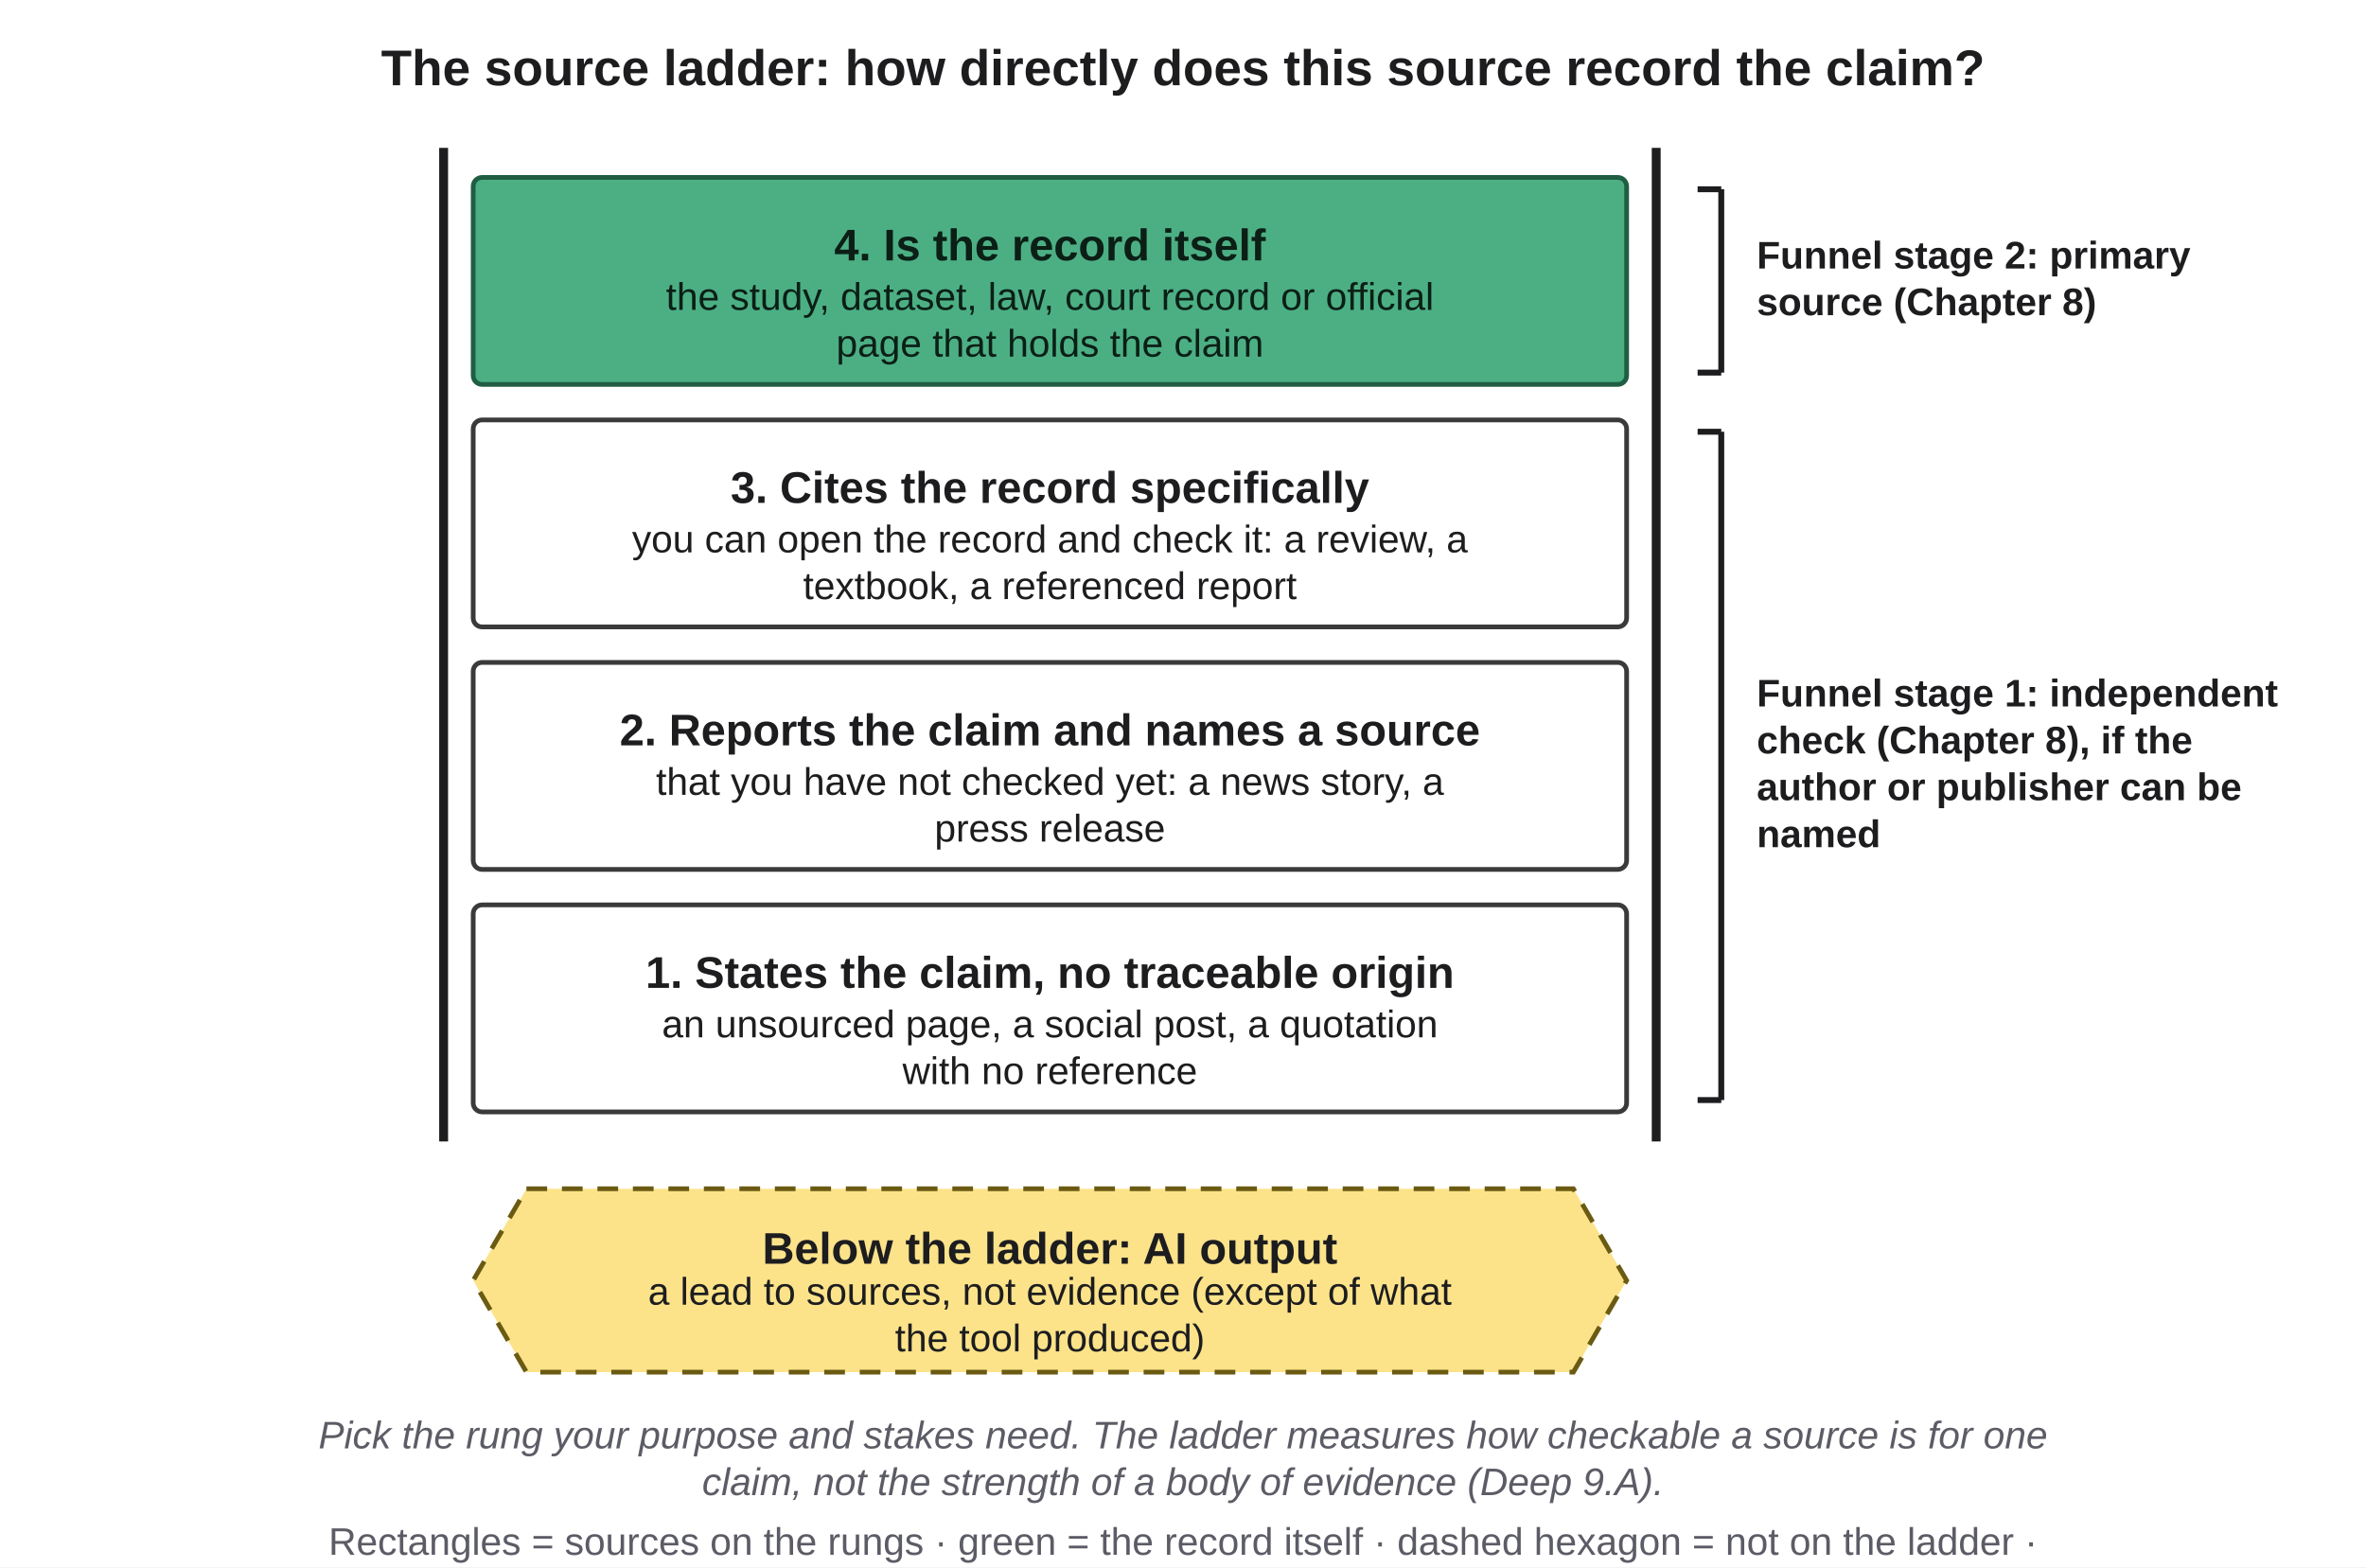
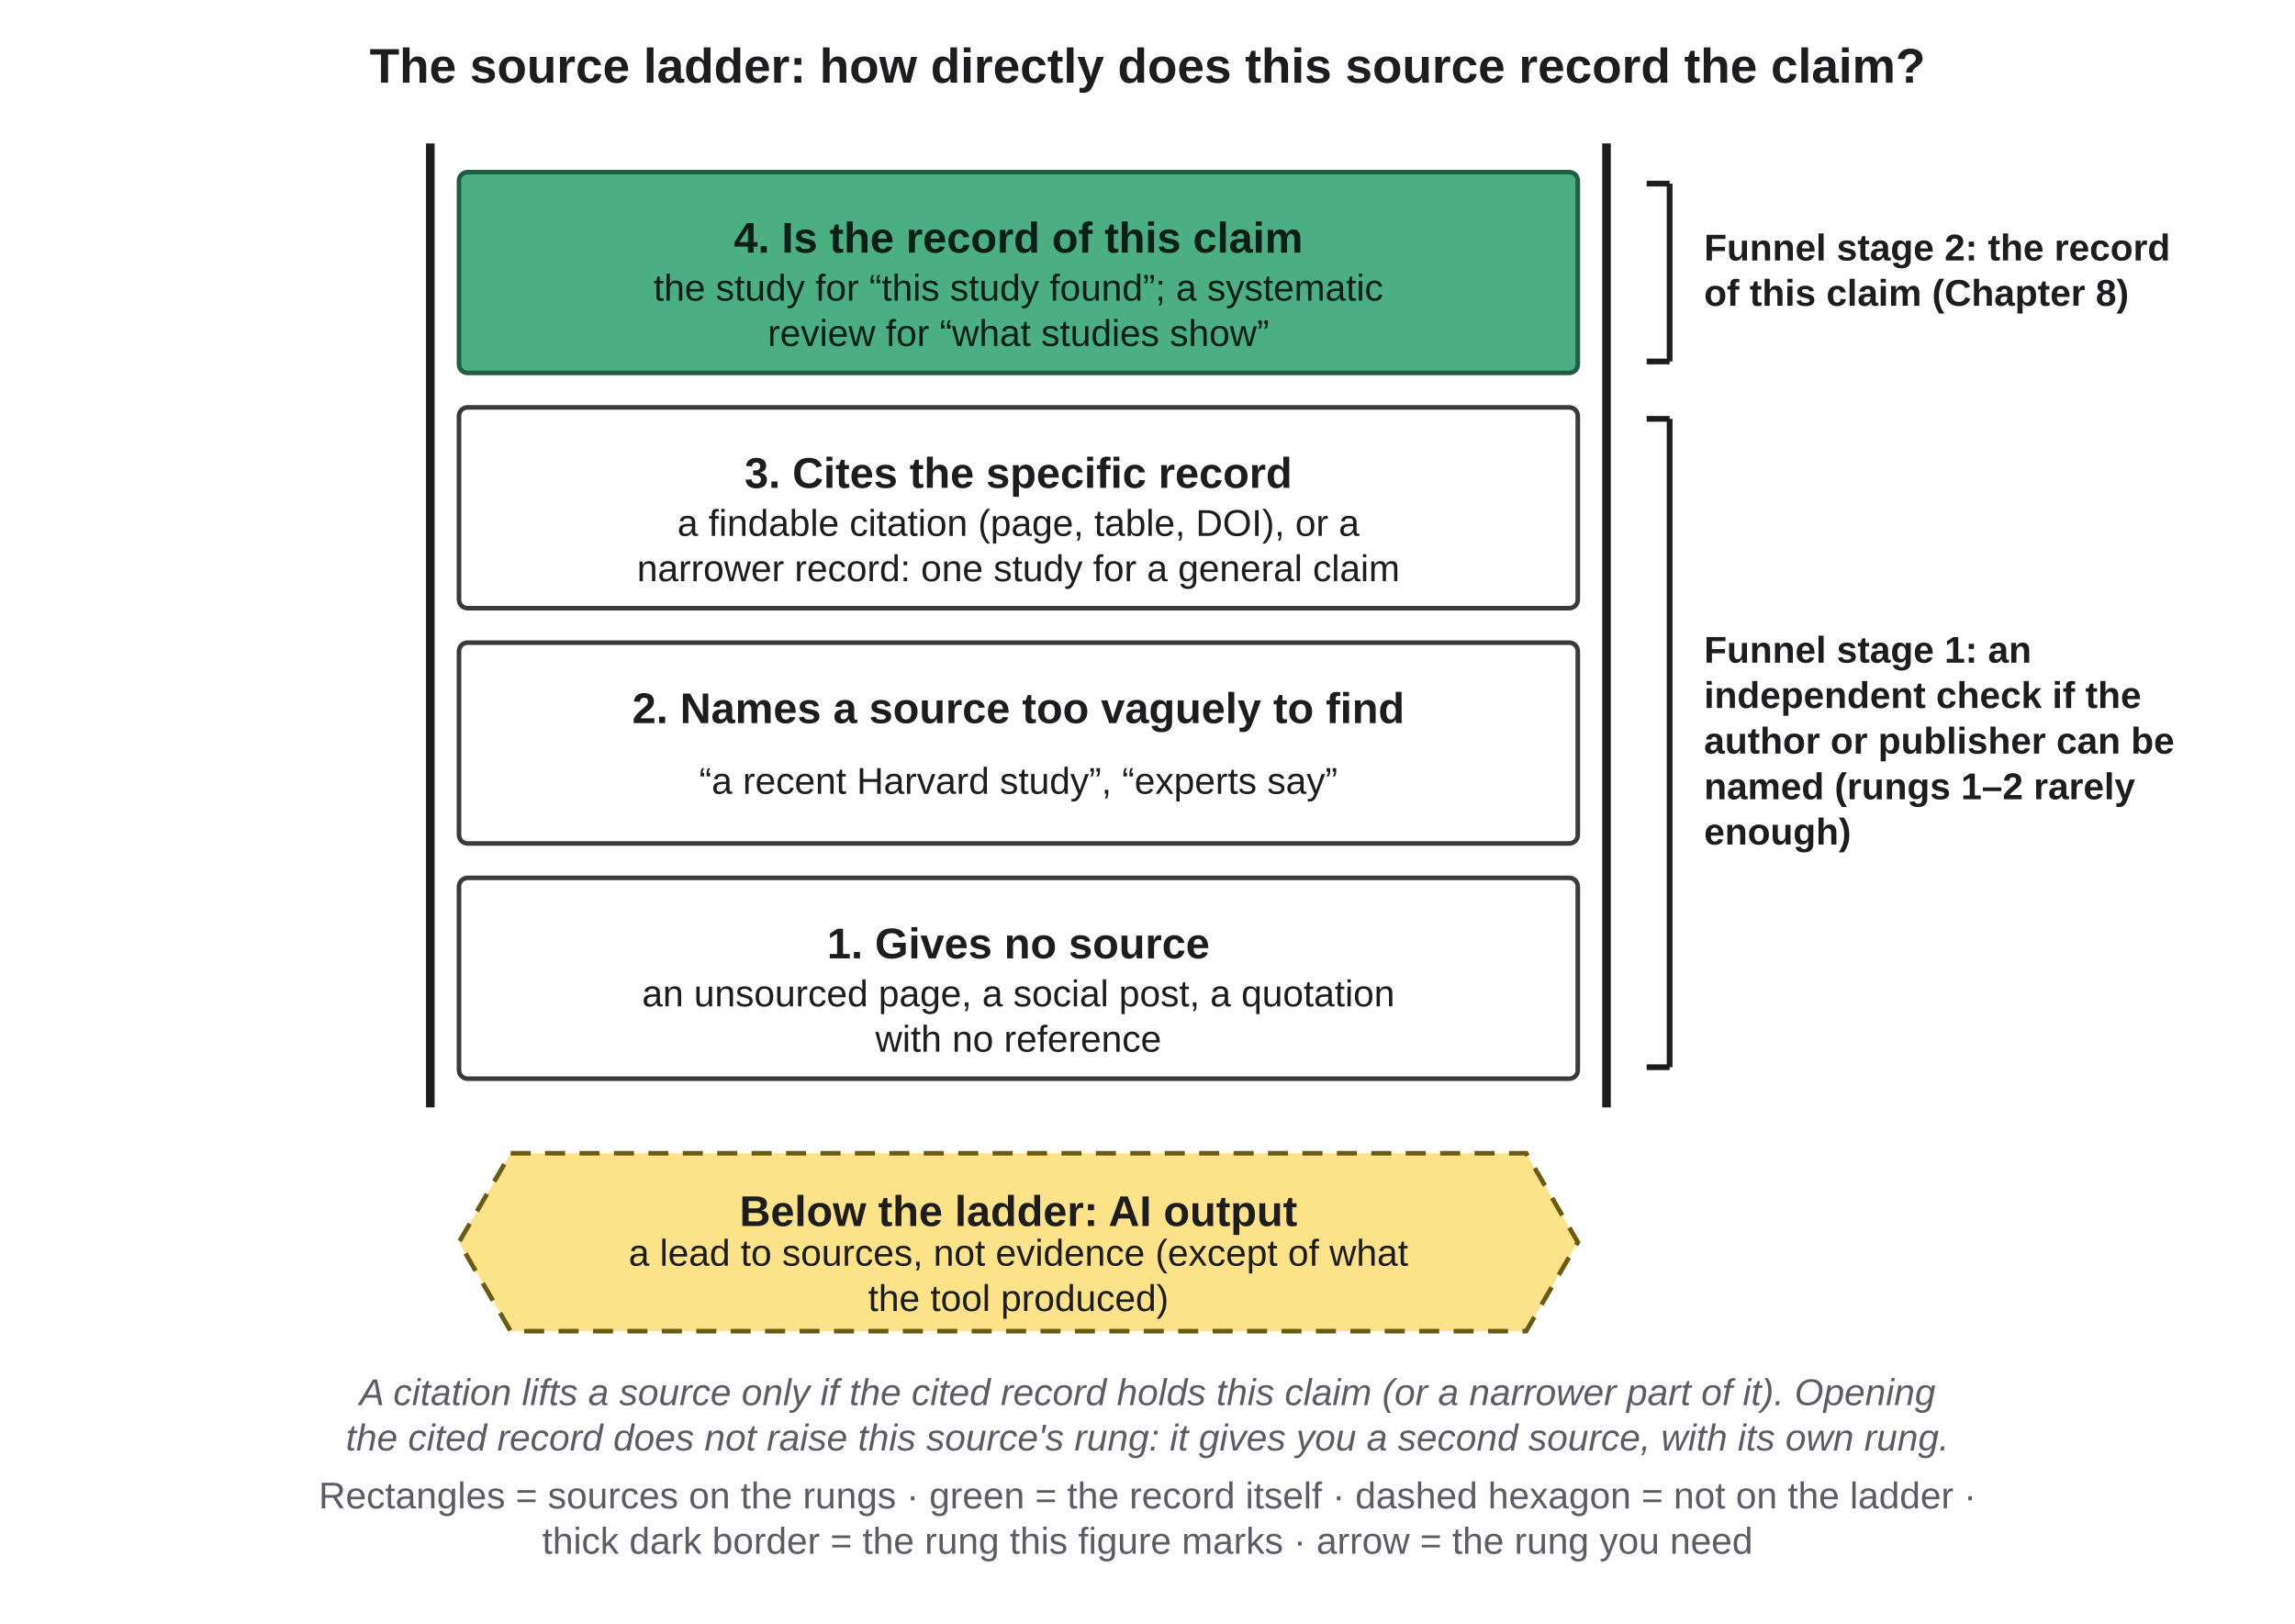
- <svg xmlns="http://www.w3.org/2000/svg" viewBox="0 0 800 530" width="800" height="530" role="img" font-family="'Source Sans 3', 'Source Sans Pro', 'Helvetica Neue', Arial, sans-serif">
+ <svg xmlns="http://www.w3.org/2000/svg" viewBox="0 0 800 566" width="800" height="566" role="img" font-family="'Source Sans 3', 'Source Sans Pro', 'Helvetica Neue', Arial, sans-serif">
  <defs>
    <marker id="arrow-color" viewBox="0 0 10 10" refX="9" refY="5" markerWidth="7" markerHeight="7" orient="auto-start-reverse">
      <path d="M0,0 L10,5 L0,10 z" fill="#1D1D1F" />
    </marker>
    <pattern id="hatch" patternUnits="userSpaceOnUse" width="8" height="8" patternTransform="rotate(45)">
      <rect width="8" height="8" fill="#FFFFFF" />
      <line x1="0" y1="0" x2="0" y2="8" stroke="#9A9A9A" stroke-width="1.3" />
    </pattern>
    <pattern id="dots" patternUnits="userSpaceOnUse" width="7" height="7">
      <rect width="7" height="7" fill="#FFFFFF" />
      <circle cx="3.5" cy="3.5" r="1.2" fill="#000" />
    </pattern>
  </defs>
-   <rect width="800" height="530" fill="#FFFFFF" />
+   <rect width="800" height="566" fill="#FFFFFF" />
  <text x="400.0" y="24.0" font-size="17" font-weight="700" text-anchor="middle" dominant-baseline="middle" fill="#1D1D1F" style="">The source ladder: how directly does this source record the claim?</text>
  <rect x="160" y="60" width="390" height="70" rx="3" fill="#4CAF84" stroke="#1F5E43" stroke-width="1.6" />
-   <text x="355.0" y="83.8" font-size="15" font-weight="600" text-anchor="middle" dominant-baseline="middle" fill="#0B1F16" style="">4. Is the record itself</text>
-   <text x="355.0" y="101.1" font-size="13" font-weight="normal" text-anchor="middle" dominant-baseline="middle" fill="#0B1F16" style="">the study, dataset, law, court record or official</text>
-   <text x="355.0" y="116.9" font-size="13" font-weight="normal" text-anchor="middle" dominant-baseline="middle" fill="#0B1F16" style="">page that holds the claim</text>
+   <text x="355.0" y="83.8" font-size="15" font-weight="600" text-anchor="middle" dominant-baseline="middle" fill="#0B1F16" style="">4. Is the record of this claim</text>
+   <text x="355.0" y="101.1" font-size="13" font-weight="normal" text-anchor="middle" dominant-baseline="middle" fill="#0B1F16" style="">the study for “this study found”; a systematic</text>
+   <text x="355.0" y="116.9" font-size="13" font-weight="normal" text-anchor="middle" dominant-baseline="middle" fill="#0B1F16" style="">review for “what studies show”</text>
  <rect x="160" y="142" width="390" height="70" rx="3" fill="#FFFFFF" stroke="#3A3A3A" stroke-width="1.6" />
-   <text x="355.0" y="165.8" font-size="15" font-weight="600" text-anchor="middle" dominant-baseline="middle" fill="#1D1D1F" style="">3. Cites the record specifically</text>
-   <text x="355.0" y="183.1" font-size="13" font-weight="normal" text-anchor="middle" dominant-baseline="middle" fill="#1D1D1F" style="">you can open the record and check it: a review, a</text>
-   <text x="355.0" y="198.9" font-size="13" font-weight="normal" text-anchor="middle" dominant-baseline="middle" fill="#1D1D1F" style="">textbook, a referenced report</text>
+   <text x="355.0" y="165.8" font-size="15" font-weight="600" text-anchor="middle" dominant-baseline="middle" fill="#1D1D1F" style="">3. Cites the specific record</text>
+   <text x="355.0" y="183.1" font-size="13" font-weight="normal" text-anchor="middle" dominant-baseline="middle" fill="#1D1D1F" style="">a findable citation (page, table, DOI), or a</text>
+   <text x="355.0" y="198.9" font-size="13" font-weight="normal" text-anchor="middle" dominant-baseline="middle" fill="#1D1D1F" style="">narrower record: one study for a general claim</text>
  <rect x="160" y="224" width="390" height="70" rx="3" fill="#FFFFFF" stroke="#3A3A3A" stroke-width="1.6" />
-   <text x="355.0" y="247.8" font-size="15" font-weight="600" text-anchor="middle" dominant-baseline="middle" fill="#1D1D1F" style="">2. Reports the claim and names a source</text>
-   <text x="355.0" y="265.1" font-size="13" font-weight="normal" text-anchor="middle" dominant-baseline="middle" fill="#1D1D1F" style="">that you have not checked yet: a news story, a</text>
-   <text x="355.0" y="280.9" font-size="13" font-weight="normal" text-anchor="middle" dominant-baseline="middle" fill="#1D1D1F" style="">press release</text>
+   <text x="355.0" y="247.8" font-size="15" font-weight="600" text-anchor="middle" dominant-baseline="middle" fill="#1D1D1F" style="">2. Names a source too vaguely to find</text>
+   <text x="355.0" y="273.0" font-size="13" font-weight="normal" text-anchor="middle" dominant-baseline="middle" fill="#1D1D1F" style="">“a recent Harvard study”, “experts say”</text>
  <rect x="160" y="306" width="390" height="70" rx="3" fill="#FFFFFF" stroke="#3A3A3A" stroke-width="1.6" />
-   <text x="355.0" y="329.8" font-size="15" font-weight="600" text-anchor="middle" dominant-baseline="middle" fill="#1D1D1F" style="">1. States the claim, no traceable origin</text>
+   <text x="355.0" y="329.8" font-size="15" font-weight="600" text-anchor="middle" dominant-baseline="middle" fill="#1D1D1F" style="">1. Gives no source</text>
  <text x="355.0" y="347.1" font-size="13" font-weight="normal" text-anchor="middle" dominant-baseline="middle" fill="#1D1D1F" style="">an unsourced page, a social post, a quotation</text>
  <text x="355.0" y="362.9" font-size="13" font-weight="normal" text-anchor="middle" dominant-baseline="middle" fill="#1D1D1F" style="">with no reference</text>
  <line x1="150" y1="50" x2="150" y2="386" stroke="#1D1D1F" stroke-width="3" />
  <line x1="560" y1="50" x2="560" y2="386" stroke="#1D1D1F" stroke-width="3" />
  <polygon points="178.0,402.0 532.0,402.0 550.0,433.0 532.0,464.0 178.0,464.0 160.0,433.0" fill="#FCE38A" stroke="#6B5A12" stroke-width="1.6" stroke-dasharray="7 5" />
  <text x="355.0" y="423.1" font-size="15" font-weight="600" text-anchor="middle" dominant-baseline="middle" fill="#1D1D1F" style="">Below the ladder: AI output</text>
  <text x="355.0" y="437.5" font-size="13" font-weight="normal" text-anchor="middle" dominant-baseline="middle" fill="#1D1D1F" style="">a lead to sources, not evidence (except of what</text>
  <text x="355.0" y="453.3" font-size="13" font-weight="normal" text-anchor="middle" dominant-baseline="middle" fill="#1D1D1F" style="">the tool produced)</text>
  <line x1="582" y1="64" x2="582" y2="126" stroke="#1D1D1F" stroke-width="2" />
  <line x1="574" y1="64" x2="582" y2="64" stroke="#1D1D1F" stroke-width="2" />
  <line x1="574" y1="126" x2="582" y2="126" stroke="#1D1D1F" stroke-width="2" />
-   <text x="594.0" y="87.1" font-size="13" font-weight="600" text-anchor="start" dominant-baseline="middle" fill="#1D1D1F" style="">Funnel stage 2: primary</text>
-   <text x="594.0" y="102.9" font-size="13" font-weight="600" text-anchor="start" dominant-baseline="middle" fill="#1D1D1F" style="">source (Chapter 8)</text>
+   <text x="594.0" y="87.1" font-size="13" font-weight="600" text-anchor="start" dominant-baseline="middle" fill="#1D1D1F" style="">Funnel stage 2: the record</text>
+   <text x="594.0" y="102.9" font-size="13" font-weight="600" text-anchor="start" dominant-baseline="middle" fill="#1D1D1F" style="">of this claim (Chapter 8)</text>
  <line x1="582" y1="146" x2="582" y2="372" stroke="#1D1D1F" stroke-width="2" />
  <line x1="574" y1="146" x2="582" y2="146" stroke="#1D1D1F" stroke-width="2" />
  <line x1="574" y1="372" x2="582" y2="372" stroke="#1D1D1F" stroke-width="2" />
-   <text x="594.0" y="235.2" font-size="13" font-weight="600" text-anchor="start" dominant-baseline="middle" fill="#1D1D1F" style="">Funnel stage 1: independent</text>
-   <text x="594.0" y="251.1" font-size="13" font-weight="600" text-anchor="start" dominant-baseline="middle" fill="#1D1D1F" style="">check (Chapter 8), if the</text>
-   <text x="594.0" y="266.9" font-size="13" font-weight="600" text-anchor="start" dominant-baseline="middle" fill="#1D1D1F" style="">author or publisher can be</text>
-   <text x="594.0" y="282.8" font-size="13" font-weight="600" text-anchor="start" dominant-baseline="middle" fill="#1D1D1F" style="">named</text>
-   <text x="400.0" y="486.1" font-size="13" font-weight="normal" text-anchor="middle" dominant-baseline="middle" fill="#5C5C66" style="font-style:italic;">Pick the rung your purpose and stakes need. The ladder measures how checkable a source is for one</text>
-   <text x="400.0" y="501.9" font-size="13" font-weight="normal" text-anchor="middle" dominant-baseline="middle" fill="#5C5C66" style="font-style:italic;">claim, not the strength of a body of evidence (Deep 9.A).</text>
+   <text x="594.0" y="227.3" font-size="13" font-weight="600" text-anchor="start" dominant-baseline="middle" fill="#1D1D1F" style="">Funnel stage 1: an</text>
+   <text x="594.0" y="243.1" font-size="13" font-weight="600" text-anchor="start" dominant-baseline="middle" fill="#1D1D1F" style="">independent check if the</text>
+   <text x="594.0" y="259.0" font-size="13" font-weight="600" text-anchor="start" dominant-baseline="middle" fill="#1D1D1F" style="">author or publisher can be</text>
+   <text x="594.0" y="274.9" font-size="13" font-weight="600" text-anchor="start" dominant-baseline="middle" fill="#1D1D1F" style="">named (rungs 1–2 rarely</text>
+   <text x="594.0" y="290.7" font-size="13" font-weight="600" text-anchor="start" dominant-baseline="middle" fill="#1D1D1F" style="">enough)</text>
+   <text x="400.0" y="486.1" font-size="13" font-weight="normal" text-anchor="middle" dominant-baseline="middle" fill="#5C5C66" style="font-style:italic;">A citation lifts a source only if the cited record holds this claim (or a narrower part of it). Opening</text>
+   <text x="400.0" y="501.9" font-size="13" font-weight="normal" text-anchor="middle" dominant-baseline="middle" fill="#5C5C66" style="font-style:italic;">the cited record does not raise this source's rung: it gives you a second source, with its own rung.</text>
  <text x="400.0" y="522.1" font-size="13" font-weight="normal" text-anchor="middle" dominant-baseline="middle" fill="#5C5C66" style="">Rectangles = sources on the rungs · green = the record itself · dashed hexagon = not on the ladder ·</text>
  <text x="400.0" y="537.9" font-size="13" font-weight="normal" text-anchor="middle" dominant-baseline="middle" fill="#5C5C66" style="">thick dark border = the rung this figure marks · arrow = the rung you need</text>
</svg>
